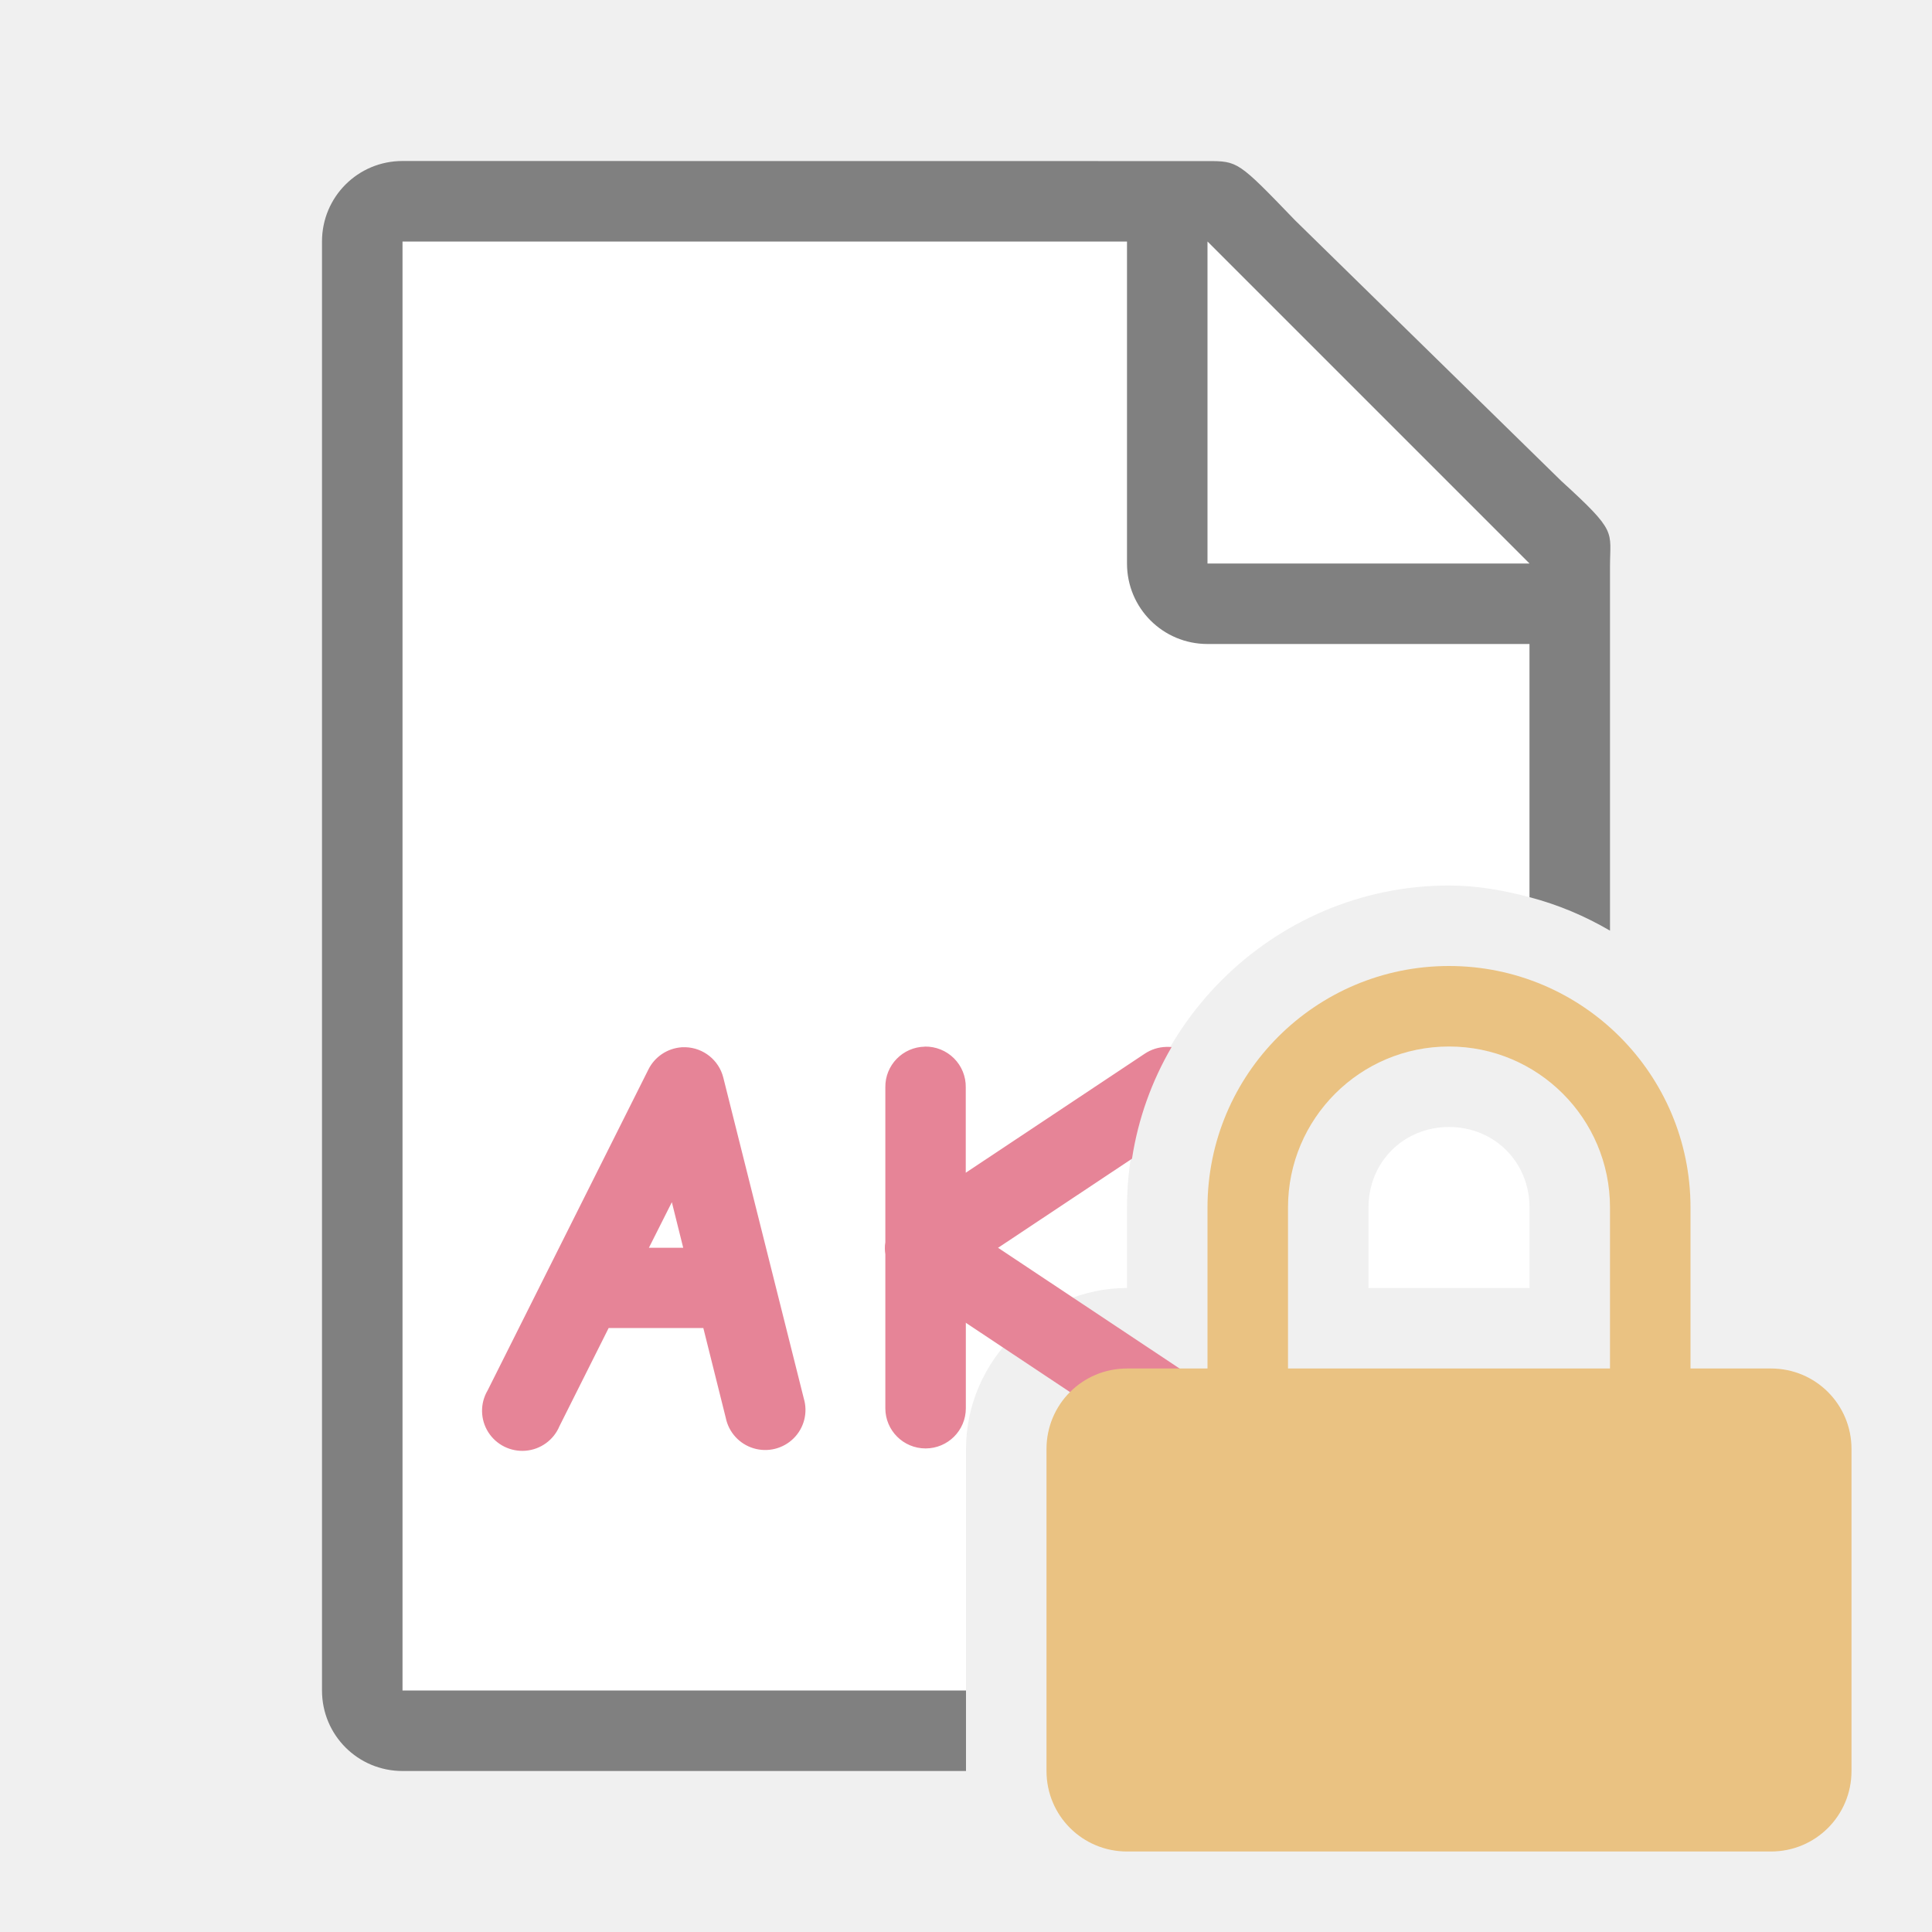
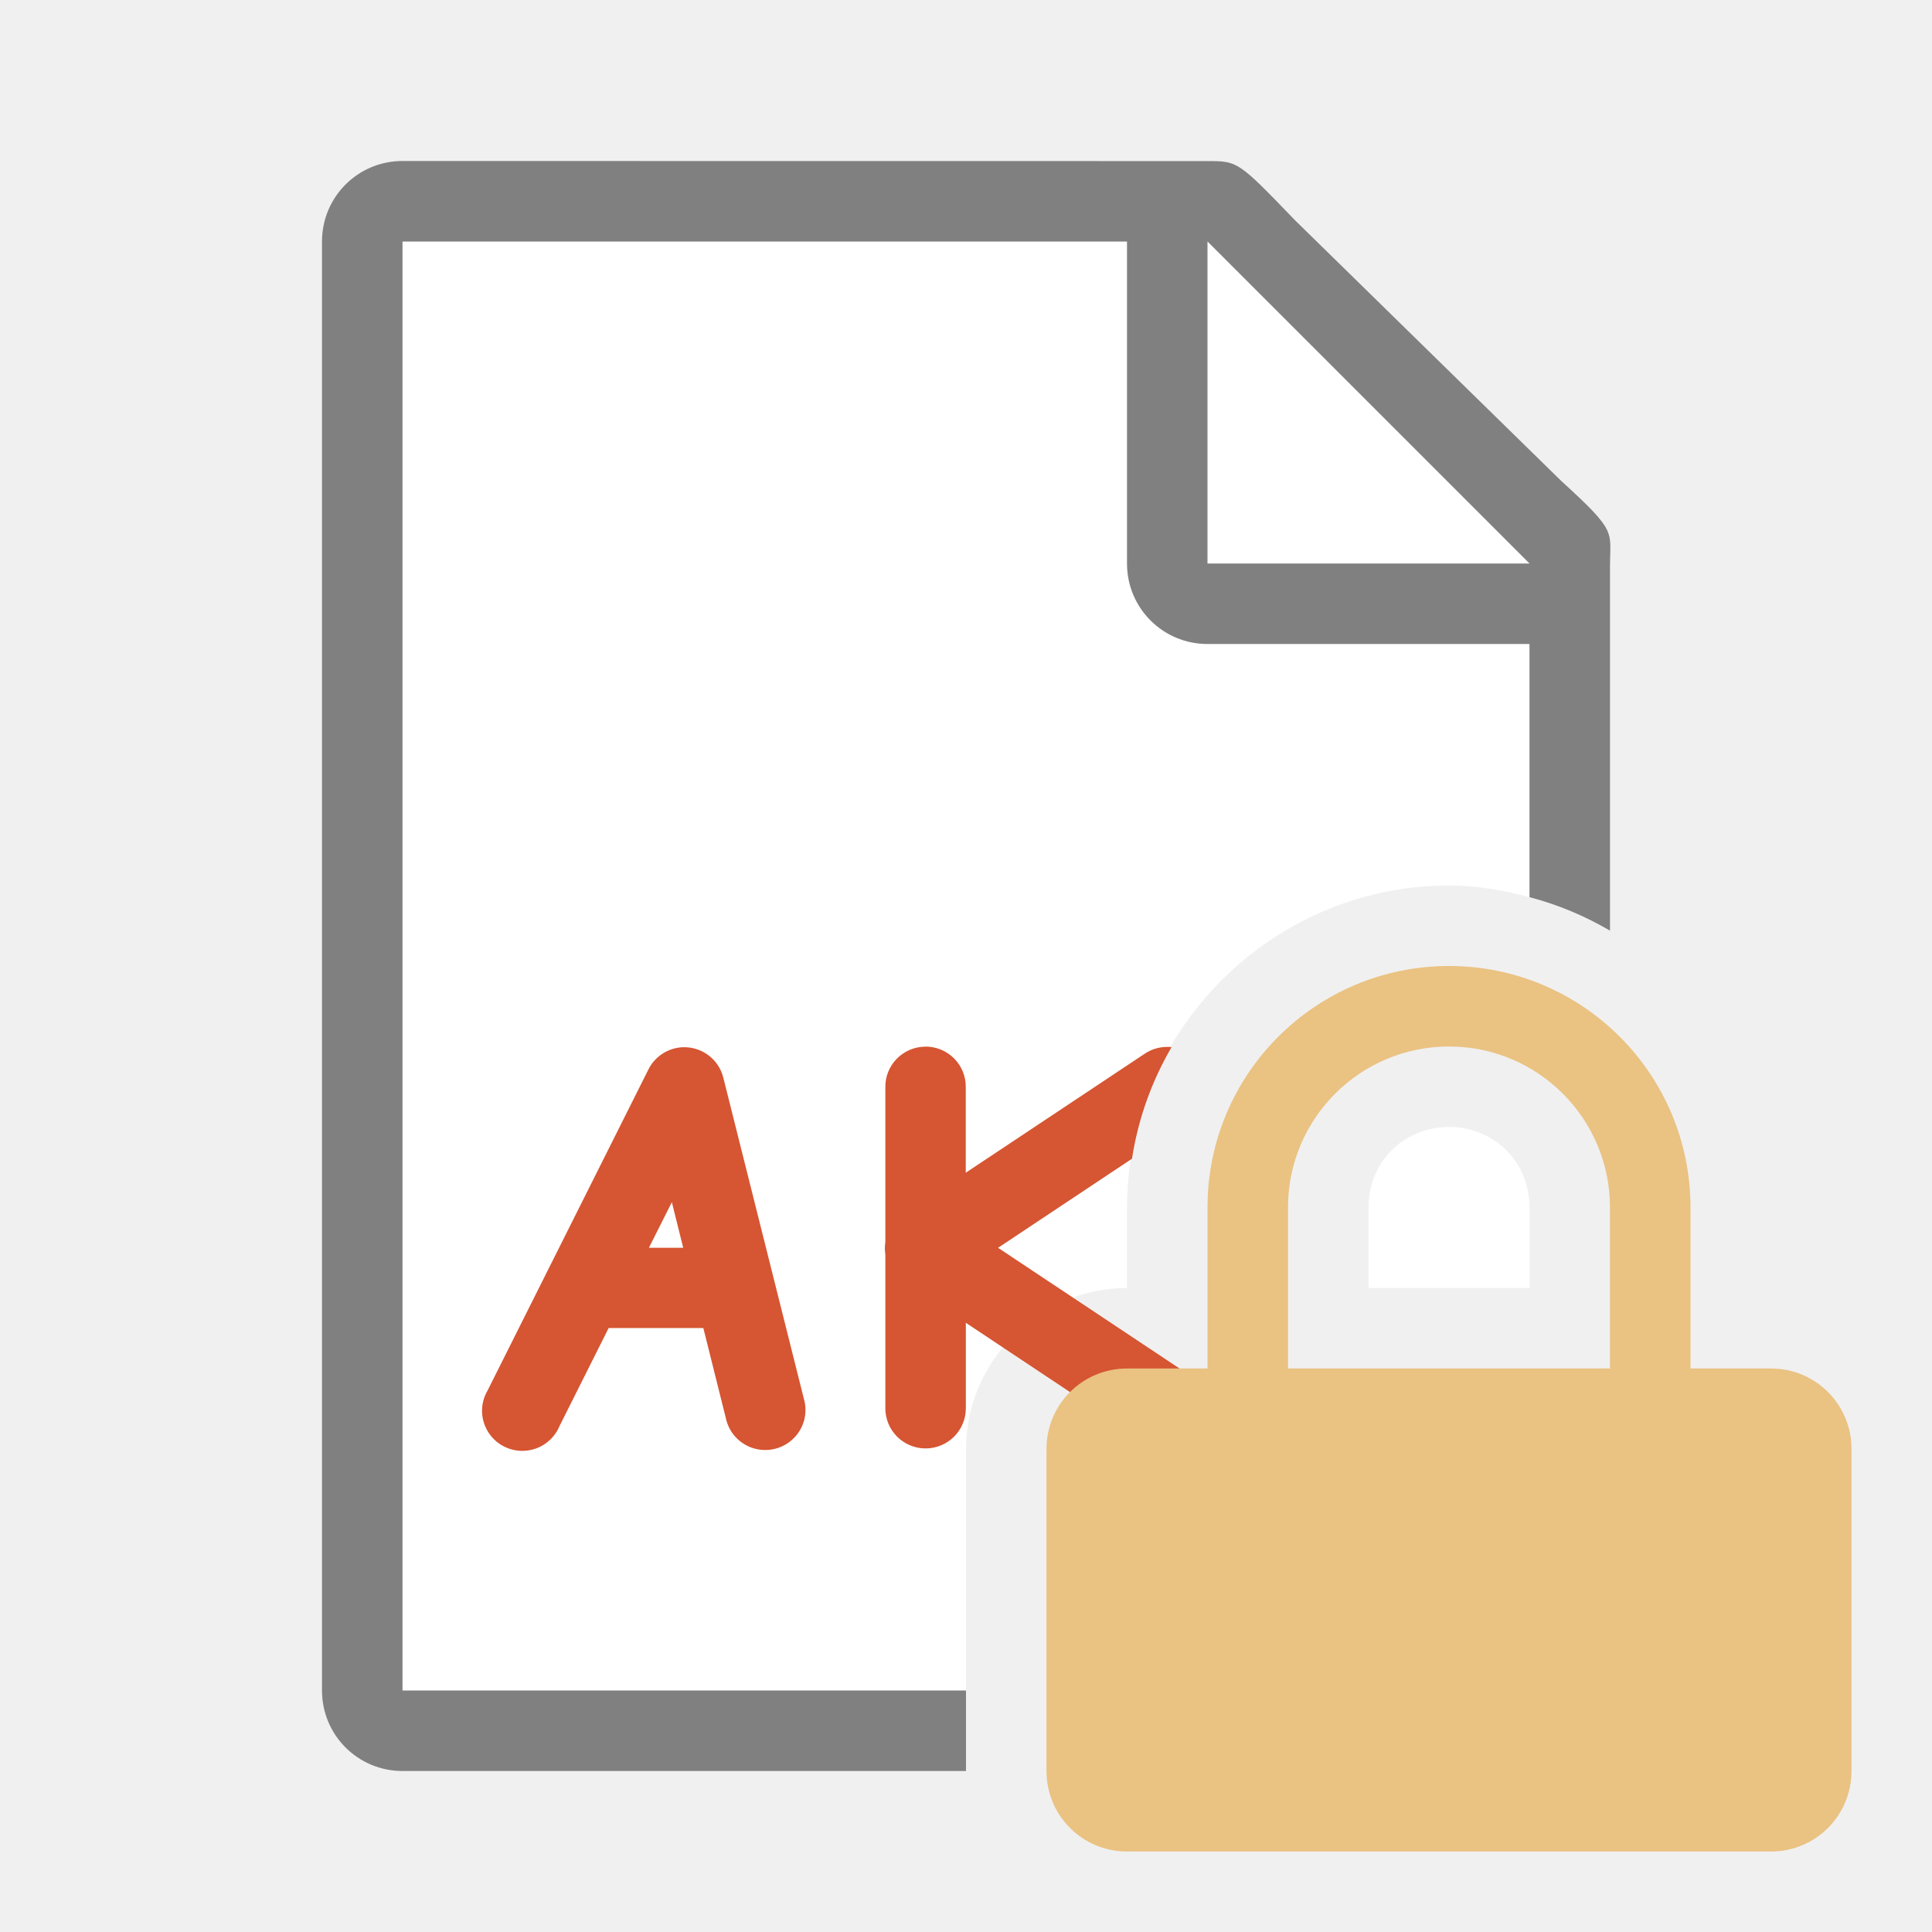
<svg xmlns="http://www.w3.org/2000/svg" viewBox="0 0 24 24">
  <path d="m5 3v18h7v-3c0-1.091.909-2 2-2v-1c0-2.197 1.803-4 4-4 .347 0 .678.06 1 .145v-4.416l-4-3.729zm13 11c-.564 0-1 .436-1 1v1h2v-1c0-.564-.436-1-1-1z" fill="#fff" />
  <path d="m5 2c-.554 0-1 .446-1 1v18c0 .554.446 1 1 1h7v-1h-7v-18h9v4c0 .554.446 1 1 1h4v3.145c.356.093.689.234 1 .416v-4.311-.209c0-.451.098-.425-.605-1.066l-3.307-3.238c-.71-.737-.71-.736-1.094-.736h-.332-.662z" fill="#808080" />
  <path d="m15 7h4l-4-4z" fill="#fff" fill-rule="evenodd" />
  <g transform="matrix(.9991141 0 0 .9968045 -.491032 -.447981)">
-     <path d="m11.49 13.002a.5.498 0 0 0 -.492.506v1.924a.5.498 0 0 0 0 .15v1.912a.5.499 0 0 0 1 0v-1.727l2.064-1.373c.077-.499.246-.965.492-1.387a.5.498 0 0 0 -.068-.002.5.498 0 0 0 -.268.086l-2.221 1.477v-1.061a.5.498 0 0 0 -.508-.506zm-3.025.008a.5.498 0 0 0 -.41.275l-1.998 3.988a.5.498 0 1 0 .893.443l.611-1.219h1.176l.279 1.117a.5.498 0 1 0 .969-.242l-1-3.986a.5.498 0 0 0 -.469-.377.5.498 0 0 0 -.051 0zm-.119 1.924.141.566h-.426z" fill="#e68497" fill-rule="evenodd" transform="matrix(1.000887 0 0 1.003206 .491468 .449417)" />
-     <path d="m12 16 3 2" fill="none" stroke="#e68497" stroke-linecap="round" stroke-linejoin="round" />
+     <path d="m11.49 13.002a.5.498 0 0 0 -.492.506v1.924a.5.498 0 0 0 0 .15v1.912a.5.499 0 0 0 1 0v-1.727l2.064-1.373c.077-.499.246-.965.492-1.387a.5.498 0 0 0 -.068-.002.5.498 0 0 0 -.268.086l-2.221 1.477v-1.061a.5.498 0 0 0 -.508-.506zm-3.025.008a.5.498 0 0 0 -.41.275l-1.998 3.988a.5.498 0 1 0 .893.443l.611-1.219h1.176l.279 1.117a.5.498 0 1 0 .969-.242l-1-3.986a.5.498 0 0 0 -.469-.377.5.498 0 0 0 -.051 0zm-.119 1.924.141.566h-.426z" fill="#d65532" fill-rule="evenodd" transform="matrix(1.000887 0 0 1.003206 .491468 .449417)" />
+     <path d="m12 16 3 2" fill="none" stroke="#d65532" stroke-linecap="round" stroke-linejoin="round" />
  </g>
  <path d="m18 12a3 3 0 0 0 -3 3v2h-1c-.554 0-1 .446-1 1v4c0 .554.446 1 1 1h8c.554 0 1-.446 1-1v-4c0-.554-.446-1-1-1h-1v-2a3 3 0 0 0 -3-3zm0 1a2 2 0 0 1 2 2v2h-4v-2a2 2 0 0 1 2-2z" fill="#eac282" />
</svg>
